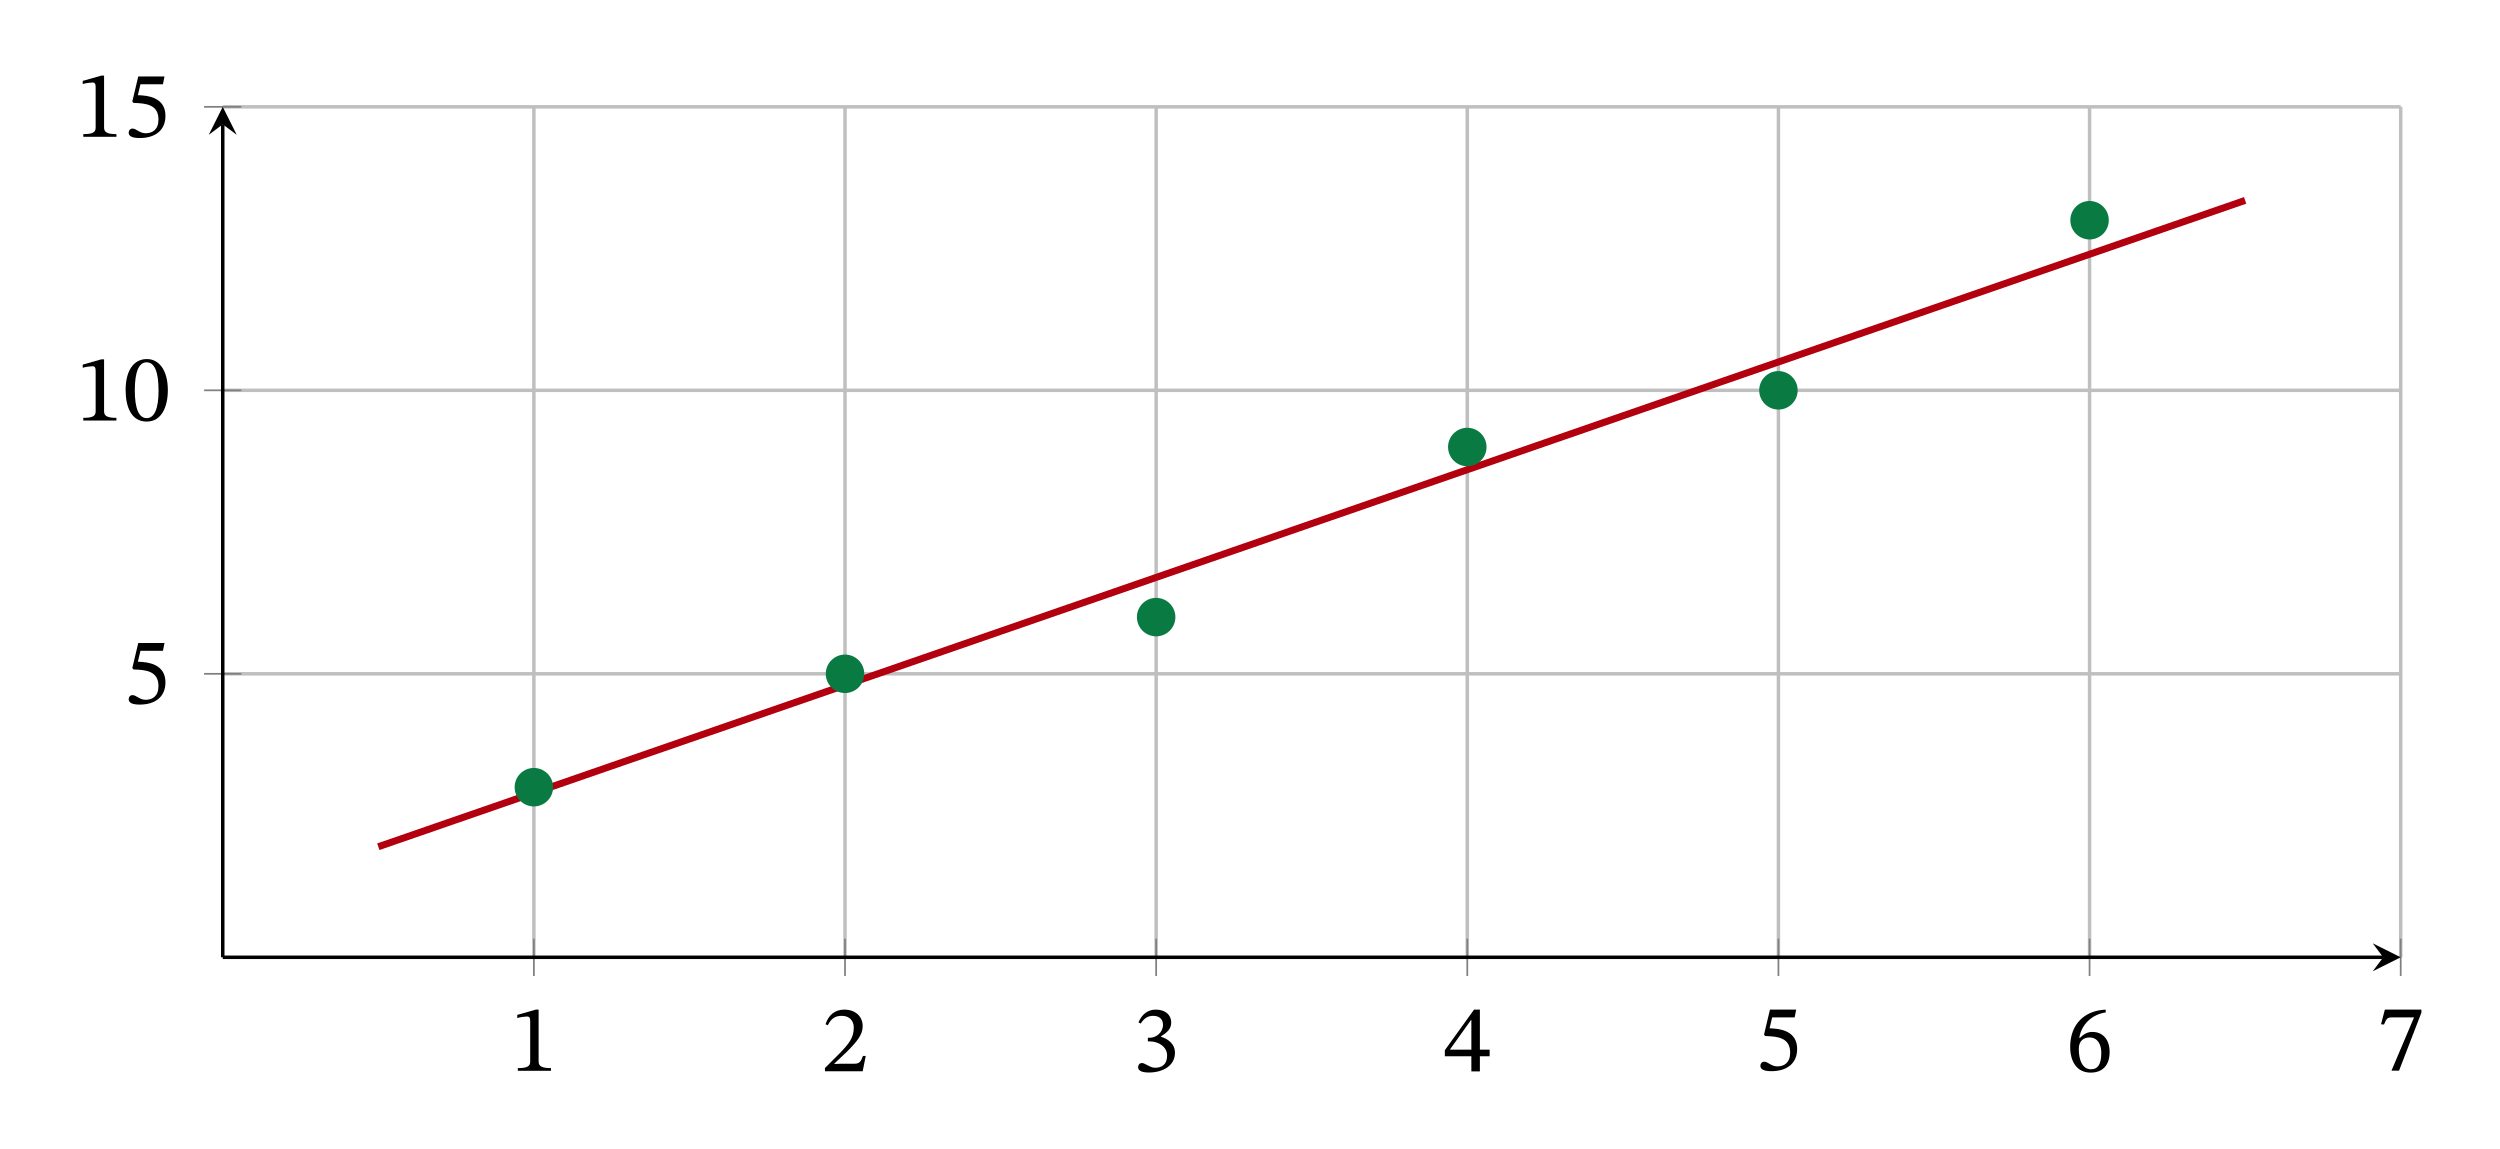
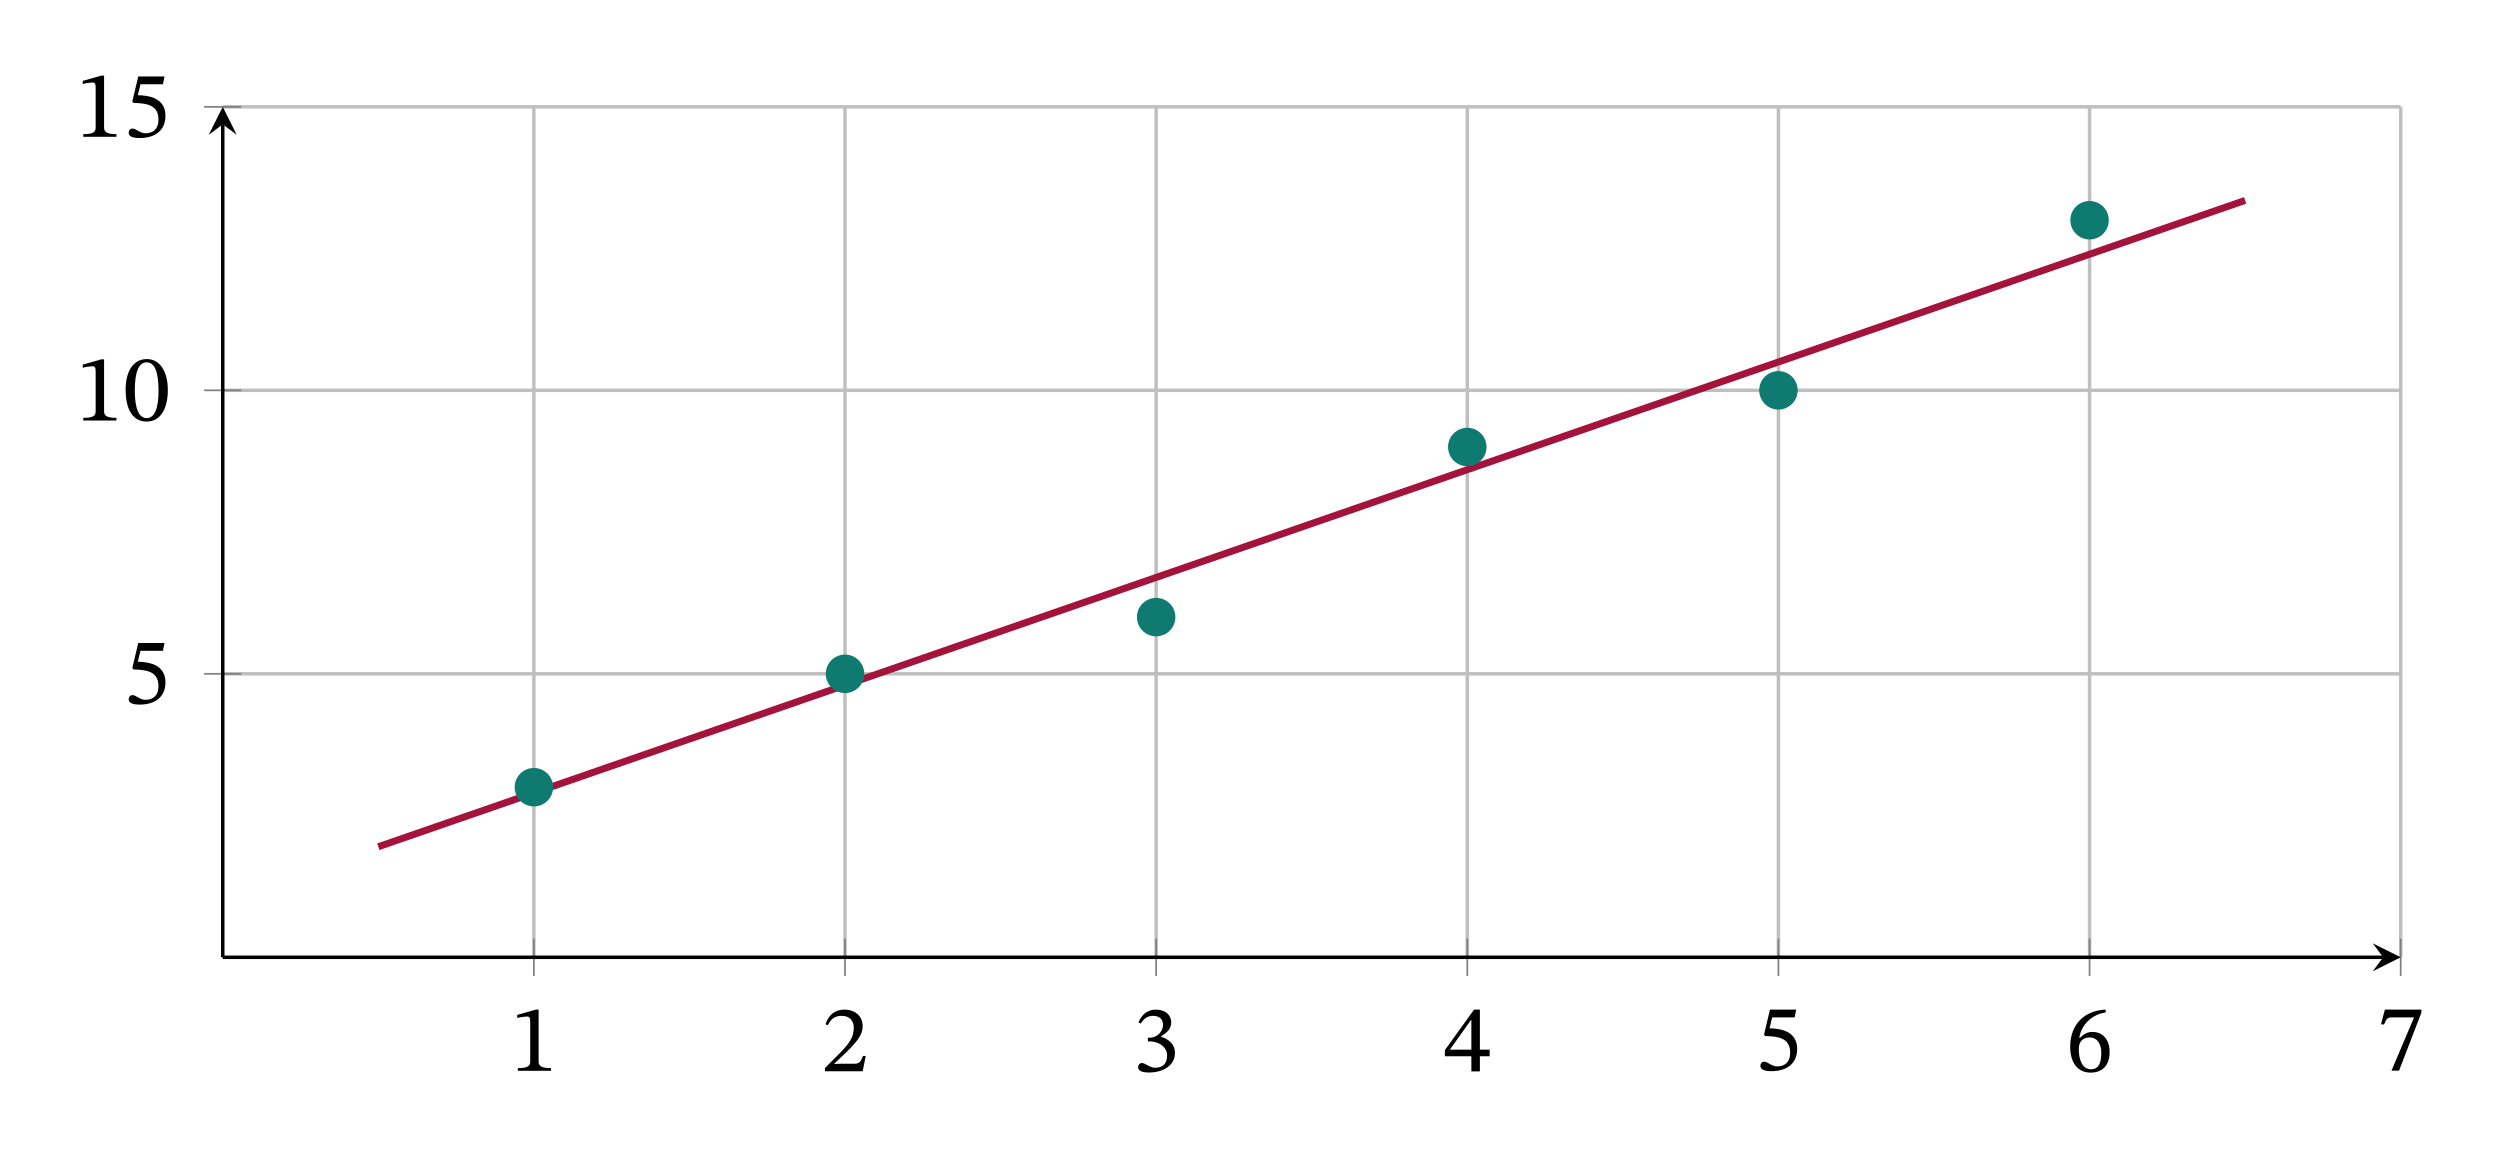
<svg xmlns="http://www.w3.org/2000/svg" xmlns:xlink="http://www.w3.org/1999/xlink" version="1.1" width="284.85" height="130.83" viewBox="0 0 284.85 130.83">
  <defs>
    <path id="font_1_1138" d="M.426 0V.028C.334 .028 .297 .046 .297 .095V.639H.268L.074 .584V.551C.105 .561 .156 .567 .176 .567 .201 .567 .209 .553 .209 .518V.095C.209 .045 .174 .028 .08 .028V0H.426Z" />
    <path id="font_1_1139" d="M.464 .16H.435C.412 .1 .399 .079 .346 .079H.207L.137 .076V.081L.269 .206C.375 .313 .432 .382 .432 .471 .432 .576 .353 .644 .24 .644 .143 .644 .075 .588 .044 .491L.068 .481C.105 .556 .149 .579 .214 .579 .291 .579 .339 .531 .339 .456 .339 .351 .289 .288 .19 .186L.038 .034V0H.432L.464 .16Z" />
    <path id="font_1_1140" d="M.086 .498C.12 .551 .157 .579 .217 .579 .279 .579 .319 .545 .319 .486 .319 .405 .248 .35 .18 .35H.161V.312H.181C.277 .312 .362 .253 .362 .164 .362 .066 .301 .037 .238 .037 .214 .037 .2 .041 .157 .063 .122 .081 .114 .086 .098 .086 .072 .086 .059 .063 .059 .042 .059 .016 .081-.013 .171-.013 .317-.013 .444 .057 .444 .194 .444 .283 .377 .336 .297 .361V.364C.36 .404 .405 .441 .405 .51 .405 .586 .346 .644 .244 .644 .162 .644 .1 .598 .063 .511L.086 .498Z" />
    <path id="font_1_1141" d="M.481 .158V.227H.379V.645H.318L.013 .221V.158H.29V0H.379V.158H.481M.29 .227H.068V.231L.286 .536H.29V.227Z" />
    <path id="font_1_1142" d="M.417 .549 .433 .63H.159L.097 .369 .109 .354C.123 .354 .128 .354 .154 .352 .292 .345 .37 .304 .37 .179 .37 .075 .307 .037 .236 .037 .172 .037 .139 .086 .099 .086 .074 .086 .059 .066 .059 .043 .059 .006 .097-.013 .174-.013 .333-.013 .443 .065 .443 .219 .443 .376 .32 .423 .202 .432L.155 .435 .182 .549H.417Z" />
    <path id="font_1_1143" d="M.415 .646C.2 .637 .045 .498 .045 .257 .045 .11 .11-.012 .259-.012 .385-.012 .457 .067 .457 .203 .457 .334 .386 .413 .277 .413 .225 .413 .188 .391 .147 .351L.14 .352C.165 .498 .277 .596 .417 .617L.415 .646M.37 .195C.37 .068 .33 .023 .263 .023 .176 .023 .135 .112 .135 .236 .135 .323 .189 .355 .247 .355 .33 .355 .37 .285 .37 .195Z" />
    <path id="font_1_1144" d="M.464 .599V.63H.082L.042 .477 .073 .474C.1 .539 .108 .549 .164 .549H.387L.151-.008H.23L.464 .599Z" />
    <path id="font_1_1137" d="M.468 .317C.468 .523 .378 .642 .249 .642 .104 .642 .027 .51 .027 .32 .027 .143 .086-.011 .247-.011 .404-.011 .468 .146 .468 .317M.371 .311C.371 .119 .326 .025 .247 .025 .167 .025 .123 .121 .123 .315 .123 .513 .167 .608 .246 .608 .328 .608 .371 .514 .371 .311Z" />
    <clipPath id="clip_2">
      <path transform="matrix(1,0,0,-1,25.379,109.074)" d="M0 0H248.157V96.901H0Z" />
    </clipPath>
  </defs>
  <path transform="matrix(1,0,0,-1,25.379,109.074)" stroke-width=".399" stroke-linecap="butt" stroke-miterlimit="10" stroke-linejoin="miter" fill="none" stroke="#bfbfbf" d="M35.451 0V96.901M70.902 0V96.901M106.353 0V96.901M141.804 0V96.901M177.255 0V96.901M212.706 0V96.901M248.157 0V96.901" />
  <path transform="matrix(1,0,0,-1,25.379,109.074)" stroke-width=".399" stroke-linecap="butt" stroke-miterlimit="10" stroke-linejoin="miter" fill="none" stroke="#bfbfbf" d="M0 32.3H248.157M0 64.601H248.157M0 96.901H248.157" />
  <path transform="matrix(1,0,0,-1,25.379,109.074)" stroke-width=".199" stroke-linecap="butt" stroke-miterlimit="10" stroke-linejoin="miter" fill="none" stroke="#7f807f" d="M35.451-2.126V2.126M70.902-2.126V2.126M106.353-2.126V2.126M141.804-2.126V2.126M177.255-2.126V2.126M212.706-2.126V2.126M248.157-2.126V2.126" />
  <path transform="matrix(1,0,0,-1,25.379,109.074)" stroke-width=".199" stroke-linecap="butt" stroke-miterlimit="10" stroke-linejoin="miter" fill="none" stroke="#7f807f" d="M-2.126 32.3H2.126M-2.126 64.601H2.126M-2.126 96.901H2.126" />
  <path transform="matrix(1,0,0,-1,25.379,109.074)" stroke-width=".399" stroke-linecap="butt" stroke-miterlimit="10" stroke-linejoin="miter" fill="none" stroke="#000000" d="M0 0H246.165" />
  <path transform="matrix(1,0,0,-1,271.5436,109.074)" d="M1.993 0-1.196 1.594 0 0-1.196-1.594" />
  <path transform="matrix(1,0,0,-1,25.379,109.074)" stroke-width=".399" stroke-linecap="butt" stroke-miterlimit="10" stroke-linejoin="miter" fill="none" stroke="#000000" d="M0 0V94.909" />
  <path transform="matrix(0,-1,-1,-0,25.379,14.16532)" d="M1.993 0-1.196 1.594 0 0-1.196-1.594" />
  <use data-text="1" xlink:href="#font_1_1138" transform="matrix(10.9091,0,0,-10.9091,58.13001,122.006)" />
  <use data-text="2" xlink:href="#font_1_1139" transform="matrix(10.9091,0,0,-10.9091,93.58101,122.061)" />
  <use data-text="3" xlink:href="#font_1_1140" transform="matrix(10.9091,0,0,-10.9091,129.032,122.061)" />
  <use data-text="4" xlink:href="#font_1_1141" transform="matrix(10.9091,0,0,-10.9091,164.483,122.072)" />
  <use data-text="5" xlink:href="#font_1_1142" transform="matrix(10.9091,0,0,-10.9091,199.934,121.908)" />
  <use data-text="6" xlink:href="#font_1_1143" transform="matrix(10.9091,0,0,-10.9091,235.385,122.083)" />
  <use data-text="7" xlink:href="#font_1_1144" transform="matrix(10.9091,0,0,-10.9091,270.836,121.908)" />
  <use data-text="5" xlink:href="#font_1_1142" transform="matrix(10.9091,0,0,-10.9091,14.018,80.13901)" />
  <use data-text="1" xlink:href="#font_1_1138" transform="matrix(10.9091,0,0,-10.9091,8.618002,47.915)" />
  <use data-text="0" xlink:href="#font_1_1137" transform="matrix(10.9091,0,0,-10.9091,14.01801,47.915)" />
  <use data-text="1" xlink:href="#font_1_1138" transform="matrix(10.9091,0,0,-10.9091,8.618002,15.587)" />
  <use data-text="5" xlink:href="#font_1_1142" transform="matrix(10.9091,0,0,-10.9091,14.01801,15.587)" />
  <g clip-path="url(#clip_2)">
-     <path transform="matrix(1,0,0,-1,25.379,109.074)" stroke-width=".797" stroke-linecap="butt" stroke-miterlimit="10" stroke-linejoin="miter" fill="none" stroke="#b3000f" d="M17.726 12.597 26.588 15.666 35.451 18.734 44.314 21.803 53.177 24.871 62.039 27.94 70.902 31.008 79.765 34.077 88.628 37.145 97.49 40.214 106.353 43.283 115.216 46.351 124.079 49.42 132.941 52.488 141.804 55.557 150.667 58.625 159.53 61.694 168.392 64.762 177.255 67.831 186.118 70.899 194.981 73.968 203.843 77.036 212.706 80.105 221.569 83.174 230.432 86.242" />
+     <path transform="matrix(1,0,0,-1,25.379,109.074)" stroke-width=".797" stroke-linecap="butt" stroke-miterlimit="10" stroke-linejoin="miter" fill="none" stroke="#a4133c" d="M17.726 12.597 26.588 15.666 35.451 18.734 44.314 21.803 53.177 24.871 62.039 27.94 70.902 31.008 79.765 34.077 88.628 37.145 97.49 40.214 106.353 43.283 115.216 46.351 124.079 49.42 132.941 52.488 141.804 55.557 150.667 58.625 159.53 61.694 168.392 64.762 177.255 67.831 186.118 70.899 194.981 73.968 203.843 77.036 212.706 80.105 221.569 83.174 230.432 86.242" />
  </g>
-   <path transform="matrix(1,0,0,-1,25.379,109.074)" d="M37.444 19.38C37.444 20.481 36.551 21.373 35.451 21.373 34.351 21.373 33.458 20.481 33.458 19.38 33.458 18.28 34.351 17.388 35.451 17.388 36.551 17.388 37.444 18.28 37.444 19.38ZM35.451 19.38" fill="#0a7a43" />
-   <path transform="matrix(1,0,0,-1,25.379,109.074)" stroke-width=".399" stroke-linecap="butt" stroke-miterlimit="10" stroke-linejoin="miter" fill="none" stroke="#0a7a43" d="M37.444 19.38C37.444 20.481 36.551 21.373 35.451 21.373 34.351 21.373 33.458 20.481 33.458 19.38 33.458 18.28 34.351 17.388 35.451 17.388 36.551 17.388 37.444 18.28 37.444 19.38ZM35.451 19.38" />
-   <path transform="matrix(1,0,0,-1,25.379,109.074)" d="M72.895 32.3C72.895 33.401 72.002 34.293 70.902 34.293 69.802 34.293 68.909 33.401 68.909 32.3 68.909 31.2 69.802 30.308 70.902 30.308 72.002 30.308 72.895 31.2 72.895 32.3ZM70.902 32.3" fill="#0a7a43" />
-   <path transform="matrix(1,0,0,-1,25.379,109.074)" stroke-width=".399" stroke-linecap="butt" stroke-miterlimit="10" stroke-linejoin="miter" fill="none" stroke="#0a7a43" d="M72.895 32.3C72.895 33.401 72.002 34.293 70.902 34.293 69.802 34.293 68.909 33.401 68.909 32.3 68.909 31.2 69.802 30.308 70.902 30.308 72.002 30.308 72.895 31.2 72.895 32.3ZM70.902 32.3" />
-   <path transform="matrix(1,0,0,-1,25.379,109.074)" d="M108.346 38.76C108.346 39.861 107.454 40.753 106.353 40.753 105.253 40.753 104.36 39.861 104.36 38.76 104.36 37.66 105.253 36.768 106.353 36.768 107.454 36.768 108.346 37.66 108.346 38.76ZM106.353 38.76" fill="#0a7a43" />
-   <path transform="matrix(1,0,0,-1,25.379,109.074)" stroke-width=".399" stroke-linecap="butt" stroke-miterlimit="10" stroke-linejoin="miter" fill="none" stroke="#0a7a43" d="M108.346 38.76C108.346 39.861 107.454 40.753 106.353 40.753 105.253 40.753 104.36 39.861 104.36 38.76 104.36 37.66 105.253 36.768 106.353 36.768 107.454 36.768 108.346 37.66 108.346 38.76ZM106.353 38.76" />
-   <path transform="matrix(1,0,0,-1,25.379,109.074)" d="M143.797 58.141C143.797 59.241 142.905 60.133 141.804 60.133 140.704 60.133 139.811 59.241 139.811 58.141 139.811 57.04 140.704 56.148 141.804 56.148 142.905 56.148 143.797 57.04 143.797 58.141ZM141.804 58.141" fill="#0a7a43" />
-   <path transform="matrix(1,0,0,-1,25.379,109.074)" stroke-width=".399" stroke-linecap="butt" stroke-miterlimit="10" stroke-linejoin="miter" fill="none" stroke="#0a7a43" d="M143.797 58.141C143.797 59.241 142.905 60.133 141.804 60.133 140.704 60.133 139.811 59.241 139.811 58.141 139.811 57.04 140.704 56.148 141.804 56.148 142.905 56.148 143.797 57.04 143.797 58.141ZM141.804 58.141" />
-   <path transform="matrix(1,0,0,-1,25.379,109.074)" d="M179.248 64.601C179.248 65.701 178.356 66.593 177.255 66.593 176.155 66.593 175.263 65.701 175.263 64.601 175.263 63.5 176.155 62.608 177.255 62.608 178.356 62.608 179.248 63.5 179.248 64.601ZM177.255 64.601" fill="#0a7a43" />
-   <path transform="matrix(1,0,0,-1,25.379,109.074)" stroke-width=".399" stroke-linecap="butt" stroke-miterlimit="10" stroke-linejoin="miter" fill="none" stroke="#0a7a43" d="M179.248 64.601C179.248 65.701 178.356 66.593 177.255 66.593 176.155 66.593 175.263 65.701 175.263 64.601 175.263 63.5 176.155 62.608 177.255 62.608 178.356 62.608 179.248 63.5 179.248 64.601ZM177.255 64.601" />
-   <path transform="matrix(1,0,0,-1,25.379,109.074)" d="M214.699 83.981C214.699 85.082 213.807 85.974 212.706 85.974 211.606 85.974 210.714 85.082 210.714 83.981 210.714 82.881 211.606 81.989 212.706 81.989 213.807 81.989 214.699 82.881 214.699 83.981ZM212.706 83.981" fill="#0a7a43" />
-   <path transform="matrix(1,0,0,-1,25.379,109.074)" stroke-width=".399" stroke-linecap="butt" stroke-miterlimit="10" stroke-linejoin="miter" fill="none" stroke="#0a7a43" d="M214.699 83.981C214.699 85.082 213.807 85.974 212.706 85.974 211.606 85.974 210.714 85.082 210.714 83.981 210.714 82.881 211.606 81.989 212.706 81.989 213.807 81.989 214.699 82.881 214.699 83.981ZM212.706 83.981" />
+   <path transform="matrix(1,0,0,-1,25.379,109.074)" d="M37.444 19.38C37.444 20.481 36.551 21.373 35.451 21.373 34.351 21.373 33.458 20.481 33.458 19.38 33.458 18.28 34.351 17.388 35.451 17.388 36.551 17.388 37.444 18.28 37.444 19.38ZM35.451 19.38" fill="#0f7a6f" />
+   <path transform="matrix(1,0,0,-1,25.379,109.074)" stroke-width=".399" stroke-linecap="butt" stroke-miterlimit="10" stroke-linejoin="miter" fill="none" stroke="#0f7a6f" d="M37.444 19.38C37.444 20.481 36.551 21.373 35.451 21.373 34.351 21.373 33.458 20.481 33.458 19.38 33.458 18.28 34.351 17.388 35.451 17.388 36.551 17.388 37.444 18.28 37.444 19.38ZM35.451 19.38" />
+   <path transform="matrix(1,0,0,-1,25.379,109.074)" d="M72.895 32.3C72.895 33.401 72.002 34.293 70.902 34.293 69.802 34.293 68.909 33.401 68.909 32.3 68.909 31.2 69.802 30.308 70.902 30.308 72.002 30.308 72.895 31.2 72.895 32.3ZM70.902 32.3" fill="#0f7a6f" />
+   <path transform="matrix(1,0,0,-1,25.379,109.074)" stroke-width=".399" stroke-linecap="butt" stroke-miterlimit="10" stroke-linejoin="miter" fill="none" stroke="#0f7a6f" d="M72.895 32.3C72.895 33.401 72.002 34.293 70.902 34.293 69.802 34.293 68.909 33.401 68.909 32.3 68.909 31.2 69.802 30.308 70.902 30.308 72.002 30.308 72.895 31.2 72.895 32.3ZM70.902 32.3" />
+   <path transform="matrix(1,0,0,-1,25.379,109.074)" d="M108.346 38.76C108.346 39.861 107.454 40.753 106.353 40.753 105.253 40.753 104.36 39.861 104.36 38.76 104.36 37.66 105.253 36.768 106.353 36.768 107.454 36.768 108.346 37.66 108.346 38.76ZM106.353 38.76" fill="#0f7a6f" />
+   <path transform="matrix(1,0,0,-1,25.379,109.074)" stroke-width=".399" stroke-linecap="butt" stroke-miterlimit="10" stroke-linejoin="miter" fill="none" stroke="#0f7a6f" d="M108.346 38.76C108.346 39.861 107.454 40.753 106.353 40.753 105.253 40.753 104.36 39.861 104.36 38.76 104.36 37.66 105.253 36.768 106.353 36.768 107.454 36.768 108.346 37.66 108.346 38.76ZM106.353 38.76" />
+   <path transform="matrix(1,0,0,-1,25.379,109.074)" d="M143.797 58.141C143.797 59.241 142.905 60.133 141.804 60.133 140.704 60.133 139.811 59.241 139.811 58.141 139.811 57.04 140.704 56.148 141.804 56.148 142.905 56.148 143.797 57.04 143.797 58.141ZM141.804 58.141" fill="#0f7a6f" />
+   <path transform="matrix(1,0,0,-1,25.379,109.074)" stroke-width=".399" stroke-linecap="butt" stroke-miterlimit="10" stroke-linejoin="miter" fill="none" stroke="#0f7a6f" d="M143.797 58.141C143.797 59.241 142.905 60.133 141.804 60.133 140.704 60.133 139.811 59.241 139.811 58.141 139.811 57.04 140.704 56.148 141.804 56.148 142.905 56.148 143.797 57.04 143.797 58.141ZM141.804 58.141" />
+   <path transform="matrix(1,0,0,-1,25.379,109.074)" d="M179.248 64.601C179.248 65.701 178.356 66.593 177.255 66.593 176.155 66.593 175.263 65.701 175.263 64.601 175.263 63.5 176.155 62.608 177.255 62.608 178.356 62.608 179.248 63.5 179.248 64.601ZM177.255 64.601" fill="#0f7a6f" />
+   <path transform="matrix(1,0,0,-1,25.379,109.074)" stroke-width=".399" stroke-linecap="butt" stroke-miterlimit="10" stroke-linejoin="miter" fill="none" stroke="#0f7a6f" d="M179.248 64.601C179.248 65.701 178.356 66.593 177.255 66.593 176.155 66.593 175.263 65.701 175.263 64.601 175.263 63.5 176.155 62.608 177.255 62.608 178.356 62.608 179.248 63.5 179.248 64.601ZM177.255 64.601" />
+   <path transform="matrix(1,0,0,-1,25.379,109.074)" d="M214.699 83.981C214.699 85.082 213.807 85.974 212.706 85.974 211.606 85.974 210.714 85.082 210.714 83.981 210.714 82.881 211.606 81.989 212.706 81.989 213.807 81.989 214.699 82.881 214.699 83.981ZM212.706 83.981" fill="#0f7a6f" />
+   <path transform="matrix(1,0,0,-1,25.379,109.074)" stroke-width=".399" stroke-linecap="butt" stroke-miterlimit="10" stroke-linejoin="miter" fill="none" stroke="#0f7a6f" d="M214.699 83.981C214.699 85.082 213.807 85.974 212.706 85.974 211.606 85.974 210.714 85.082 210.714 83.981 210.714 82.881 211.606 81.989 212.706 81.989 213.807 81.989 214.699 82.881 214.699 83.981ZM212.706 83.981" />
</svg>
